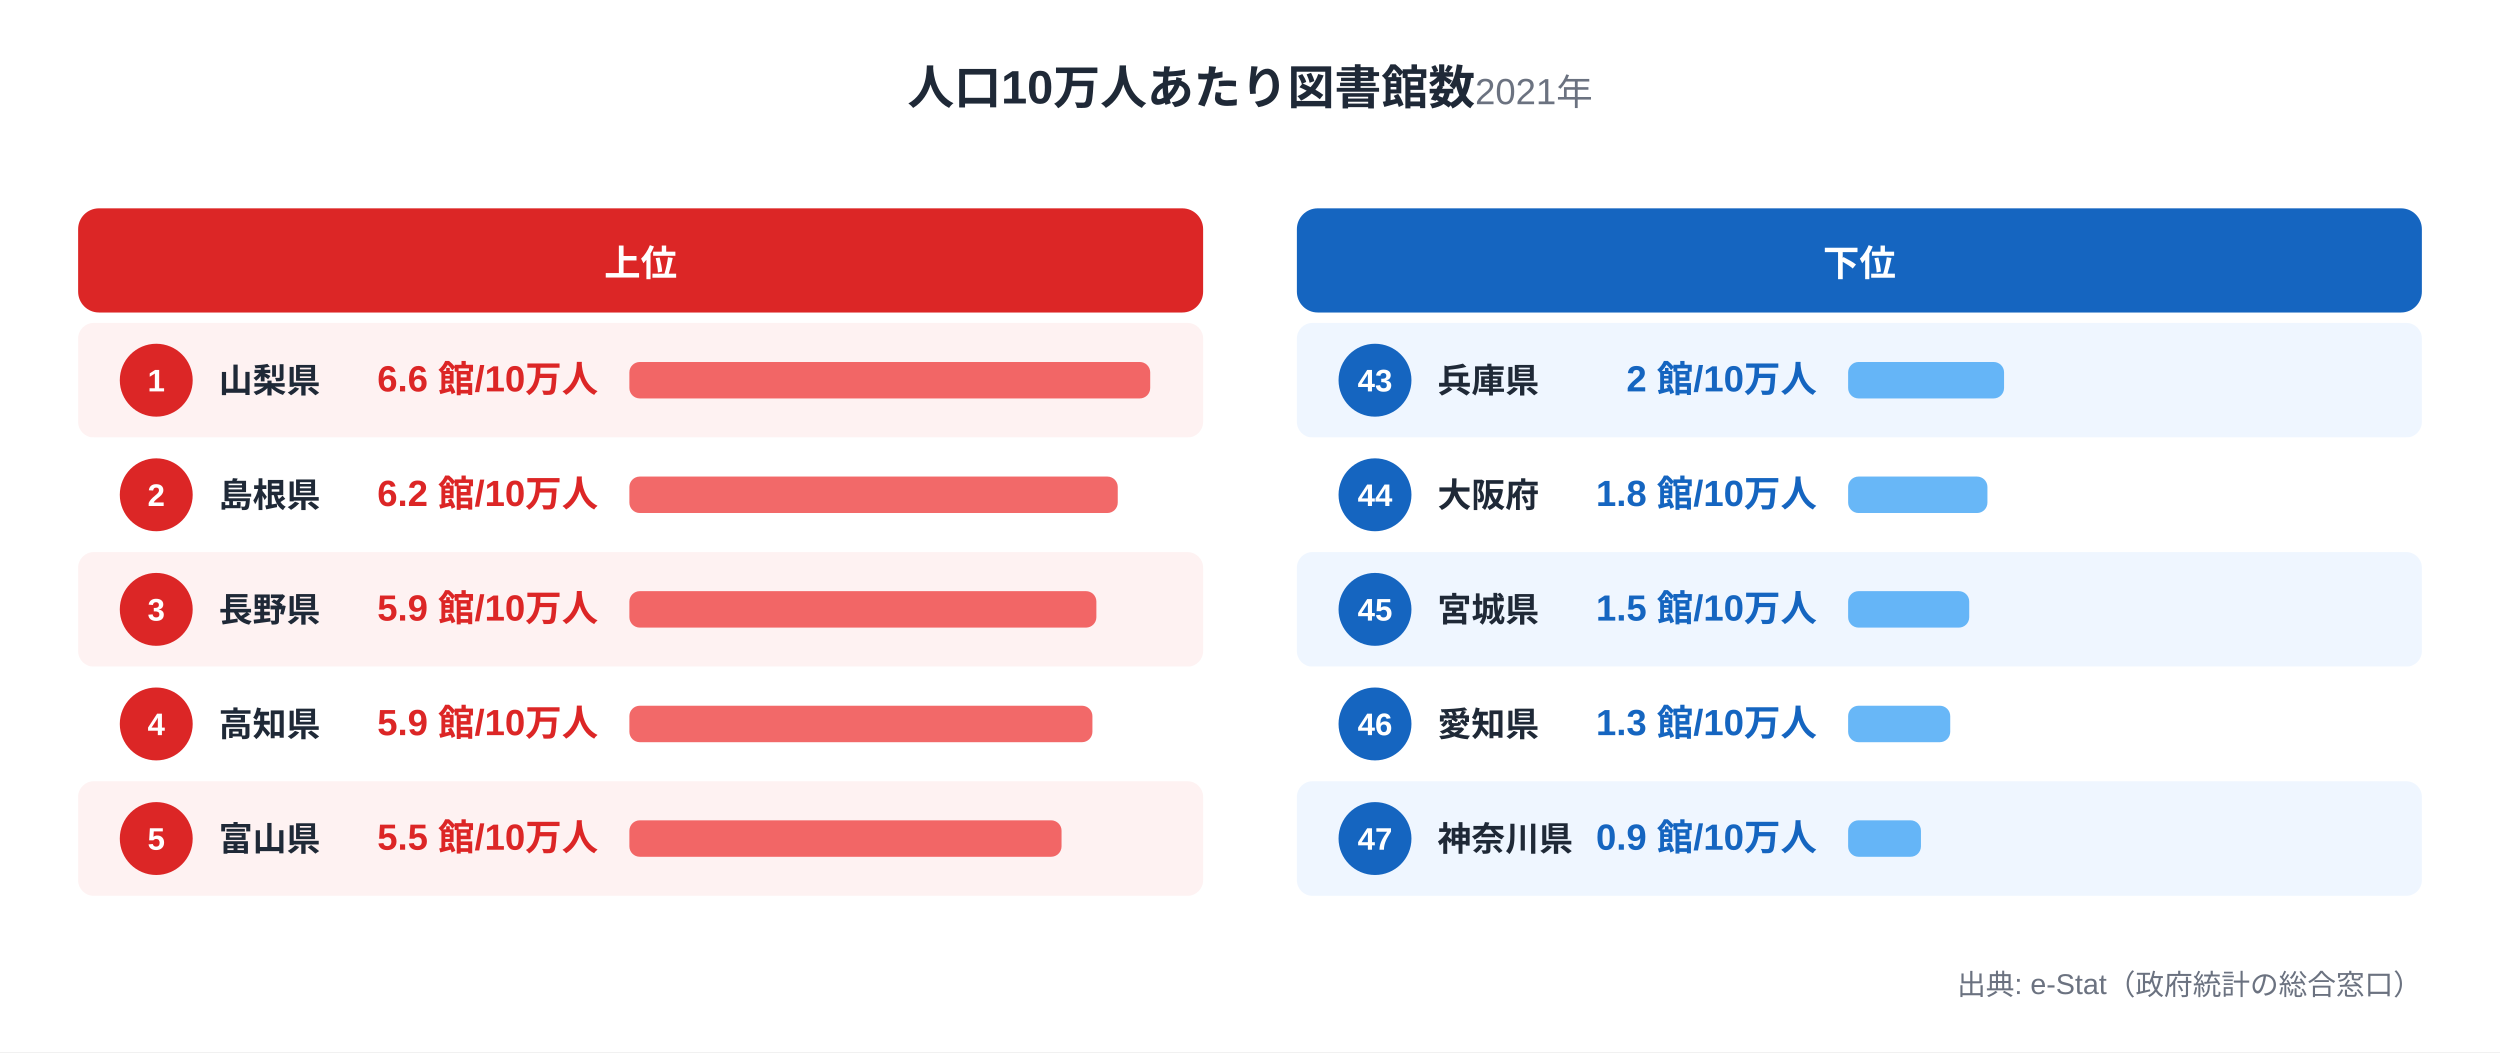
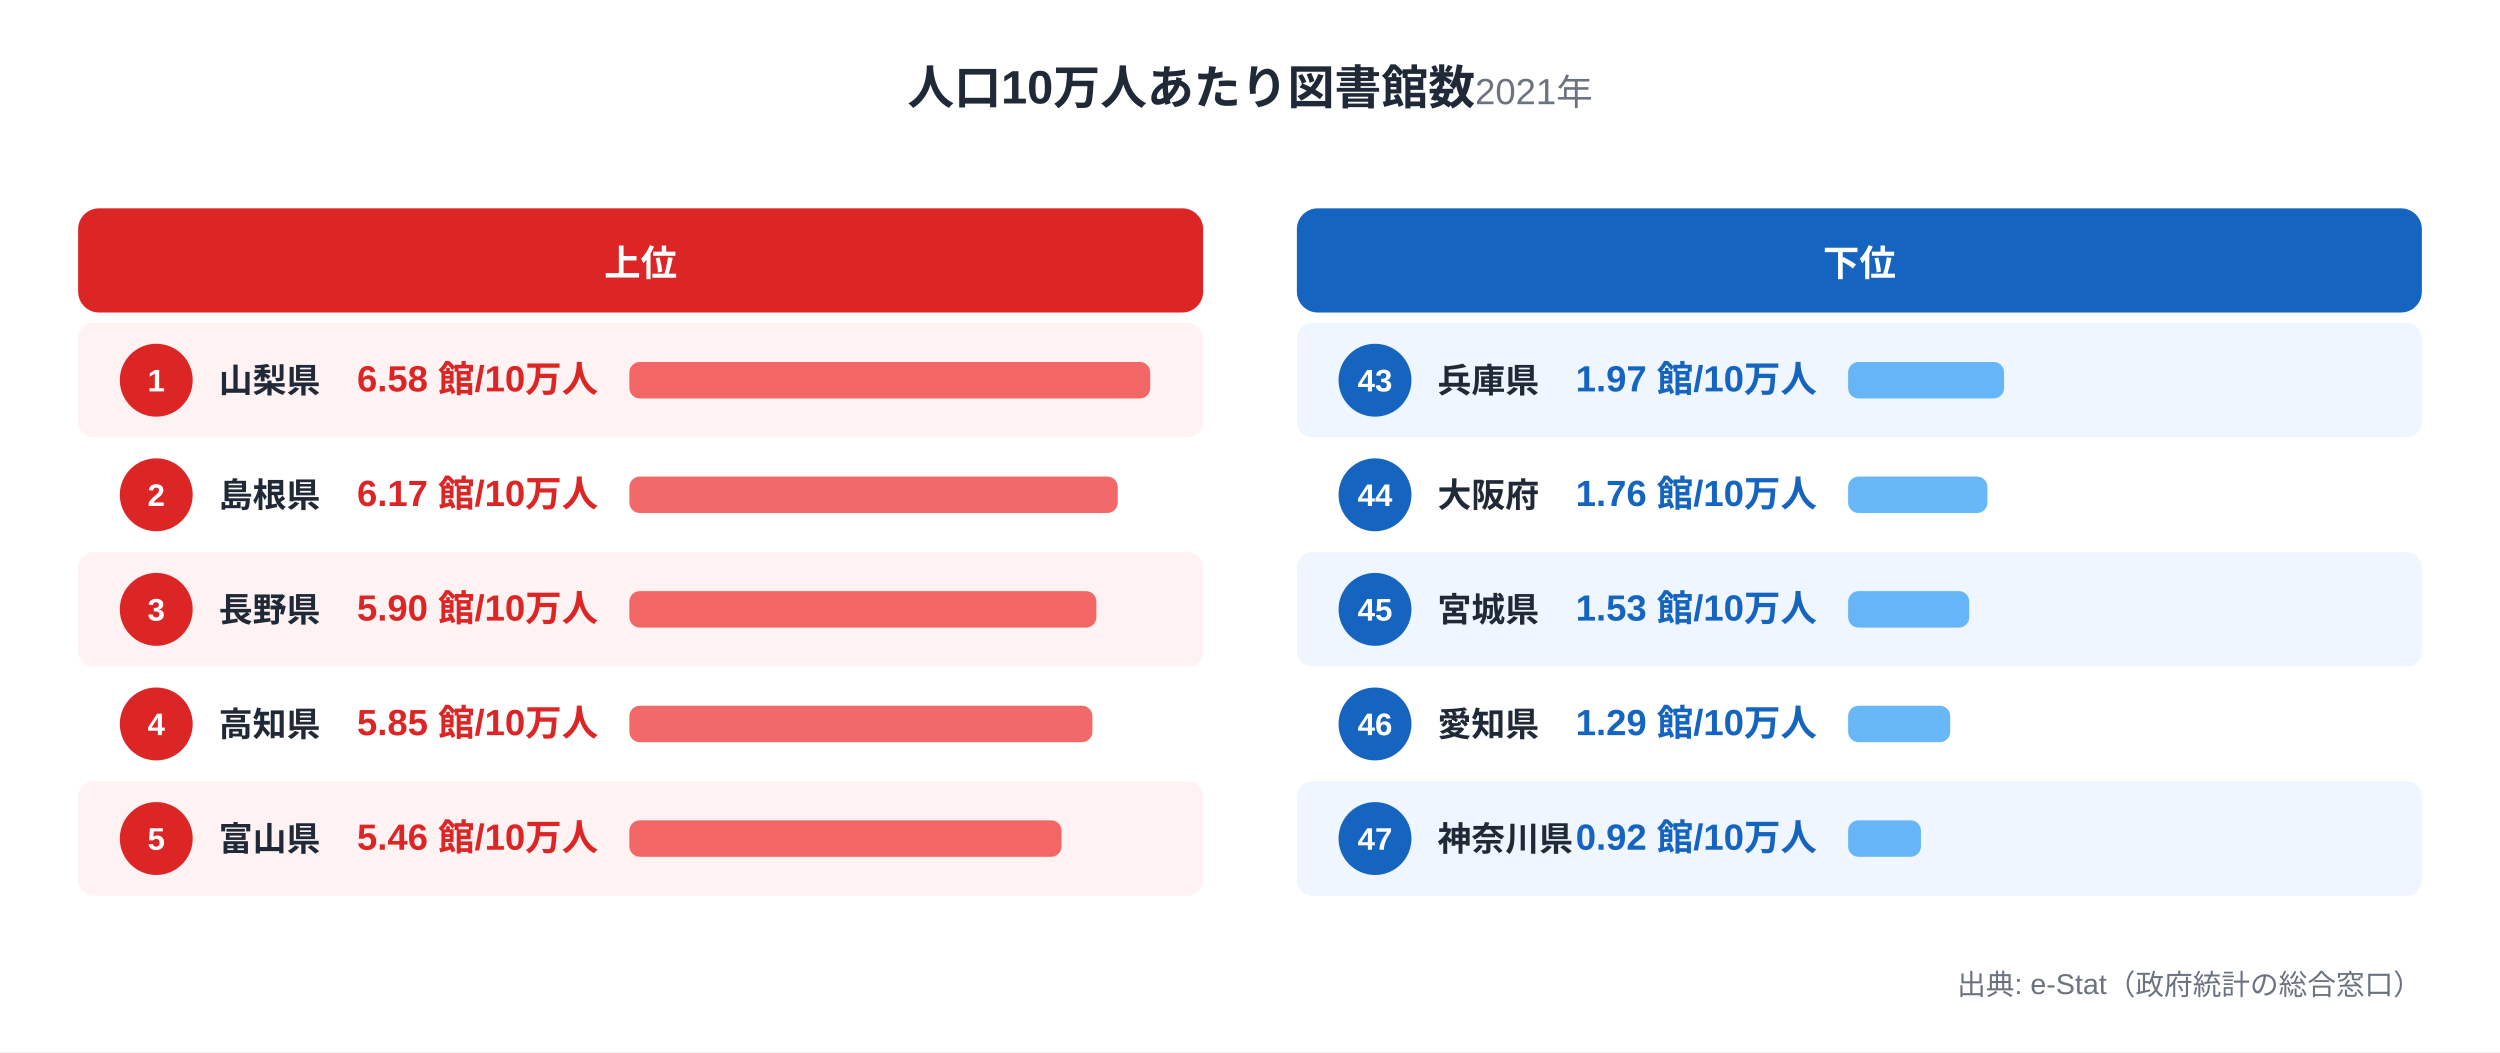
<svg xmlns="http://www.w3.org/2000/svg" width="960" height="404" viewBox="0 0 960 404" font-family="'Helvetica Neue', Arial, 'Hiragino Kaku Gothic ProN', sans-serif" role="img" aria-label="人口10万人あたり図書館数">
  <style>
    .svg-bg{fill:#ffffff}
    .svg-plot{fill:#f9fafb}
    .svg-plot-border{stroke:#d1d5db}
    .svg-title{fill:#1f2937}
    .svg-axis{fill:#374151}
    .svg-tick{fill:#6b7280}
    .svg-grid{stroke:#e5e7eb}
    @media (prefers-color-scheme:dark){
    .svg-bg{fill:#0f172a}
    .svg-plot{fill:#1e293b}
    .svg-plot-border{stroke:#334155}
    .svg-title{fill:#e2e8f0}
    .svg-axis{fill:#cbd5e1}
    .svg-tick{fill:#94a3b8}
    .svg-grid{stroke:#334155}
    }
  </style>
  <rect width="960" height="404" class="svg-bg" />
  <text x="480" y="40" text-anchor="middle" font-size="18" font-weight="bold" class="svg-title">人口10万人あたり図書館数<tspan font-size="14" font-weight="normal" class="svg-tick">　2021年</tspan>
  </text>
  <rect x="30" y="80" width="432" height="40" rx="8" fill="#dc2626" />
  <text x="246" y="106" text-anchor="middle" font-size="14" font-weight="bold" fill="#ffffff">上位</text>
  <rect x="30" y="124" width="432" height="44" rx="6" fill="#fef2f2" />
  <circle cx="60" cy="146" r="14" fill="#dc2626" />
  <text x="60" y="150.3" text-anchor="middle" font-size="12" font-weight="bold" fill="#ffffff">1</text>
  <text x="84" y="150.7" font-size="13" font-weight="bold" fill="#1f2937">山梨県</text>
-   <text x="229.68" y="150.3" text-anchor="end" font-size="14" font-weight="700" fill="#dc2626">6.6 館/10万人</text>
+   <text x="229.68" y="150.3" text-anchor="end" font-size="14" font-weight="700" fill="#dc2626">6.58 館/10万人</text>
  <rect x="241.68" y="139" width="200" height="14" rx="4" fill="#ef4444" opacity="0.8" />
  <rect x="30" y="168" width="432" height="44" rx="6" fill="#ffffff" />
  <circle cx="60" cy="190" r="14" fill="#dc2626" />
  <text x="60" y="194.3" text-anchor="middle" font-size="12" font-weight="bold" fill="#ffffff">2</text>
  <text x="84" y="194.7" font-size="13" font-weight="bold" fill="#1f2937">島根県</text>
-   <text x="229.68" y="194.3" text-anchor="end" font-size="14" font-weight="700" fill="#dc2626">6.2 館/10万人</text>
+   <text x="229.68" y="194.3" text-anchor="end" font-size="14" font-weight="700" fill="#dc2626">6.17 館/10万人</text>
  <rect x="241.68" y="183" width="187.538" height="14" rx="4" fill="#ef4444" opacity="0.8" />
  <rect x="30" y="212" width="432" height="44" rx="6" fill="#fef2f2" />
  <circle cx="60" cy="234" r="14" fill="#dc2626" />
  <text x="60" y="238.3" text-anchor="middle" font-size="12" font-weight="bold" fill="#ffffff">3</text>
  <text x="84" y="238.7" font-size="13" font-weight="bold" fill="#1f2937">長野県</text>
-   <text x="229.68" y="238.3" text-anchor="end" font-size="14" font-weight="700" fill="#dc2626">5.9 館/10万人</text>
+   <text x="229.68" y="238.3" text-anchor="end" font-size="14" font-weight="700" fill="#dc2626">5.90 館/10万人</text>
  <rect x="241.68" y="227" width="179.331" height="14" rx="4" fill="#ef4444" opacity="0.8" />
  <rect x="30" y="256" width="432" height="44" rx="6" fill="#ffffff" />
  <circle cx="60" cy="278" r="14" fill="#dc2626" />
  <text x="60" y="282.3" text-anchor="middle" font-size="12" font-weight="bold" fill="#ffffff">4</text>
  <text x="84" y="282.7" font-size="13" font-weight="bold" fill="#1f2937">高知県</text>
-   <text x="229.68" y="282.3" text-anchor="end" font-size="14" font-weight="700" fill="#dc2626">5.9 館/10万人</text>
+   <text x="229.68" y="282.3" text-anchor="end" font-size="14" font-weight="700" fill="#dc2626">5.85 館/10万人</text>
  <rect x="241.68" y="271" width="177.812" height="14" rx="4" fill="#ef4444" opacity="0.8" />
  <rect x="30" y="300" width="432" height="44" rx="6" fill="#fef2f2" />
  <circle cx="60" cy="322" r="14" fill="#dc2626" />
  <text x="60" y="326.3" text-anchor="middle" font-size="12" font-weight="bold" fill="#ffffff">5</text>
  <text x="84" y="326.7" font-size="13" font-weight="bold" fill="#1f2937">富山県</text>
-   <text x="229.68" y="326.3" text-anchor="end" font-size="14" font-weight="700" fill="#dc2626">5.5 館/10万人</text>
+   <text x="229.68" y="326.3" text-anchor="end" font-size="14" font-weight="700" fill="#dc2626">5.46 館/10万人</text>
  <rect x="241.68" y="315" width="165.957" height="14" rx="4" fill="#ef4444" opacity="0.8" />
  <rect x="498" y="80" width="432" height="40" rx="8" fill="#1565c0" />
  <text x="714" y="106" text-anchor="middle" font-size="14" font-weight="bold" fill="#ffffff">下位</text>
  <rect x="498" y="124" width="432" height="44" rx="6" fill="#eff6ff" />
  <circle cx="528" cy="146" r="14" fill="#1565c0" />
  <text x="528" y="150.3" text-anchor="middle" font-size="12" font-weight="bold" fill="#ffffff">43</text>
  <text x="552" y="150.7" font-size="13" font-weight="bold" fill="#1f2937">兵庫県</text>
-   <text x="697.68" y="150.3" text-anchor="end" font-size="14" font-weight="700" fill="#1565c0">2 館/10万人</text>
+   <text x="697.68" y="150.3" text-anchor="end" font-size="14" font-weight="700" fill="#1565c0">1.97 館/10万人</text>
  <rect x="709.68" y="139" width="59.878" height="14" rx="4" fill="#42a5f5" opacity="0.8" />
  <rect x="498" y="168" width="432" height="44" rx="6" fill="#ffffff" />
  <circle cx="528" cy="190" r="14" fill="#1565c0" />
  <text x="528" y="194.3" text-anchor="middle" font-size="12" font-weight="bold" fill="#ffffff">44</text>
  <text x="552" y="194.7" font-size="13" font-weight="bold" fill="#1f2937">大阪府</text>
-   <text x="697.68" y="194.3" text-anchor="end" font-size="14" font-weight="700" fill="#1565c0">1.8 館/10万人</text>
+   <text x="697.68" y="194.3" text-anchor="end" font-size="14" font-weight="700" fill="#1565c0">1.76 館/10万人</text>
  <rect x="709.68" y="183" width="53.495" height="14" rx="4" fill="#42a5f5" opacity="0.8" />
  <rect x="498" y="212" width="432" height="44" rx="6" fill="#eff6ff" />
  <circle cx="528" cy="234" r="14" fill="#1565c0" />
  <text x="528" y="238.3" text-anchor="middle" font-size="12" font-weight="bold" fill="#ffffff">45</text>
  <text x="552" y="238.7" font-size="13" font-weight="bold" fill="#1f2937">宮城県</text>
-   <text x="697.68" y="238.3" text-anchor="end" font-size="14" font-weight="700" fill="#1565c0">1.5 館/10万人</text>
+   <text x="697.68" y="238.3" text-anchor="end" font-size="14" font-weight="700" fill="#1565c0">1.53 館/10万人</text>
  <rect x="709.68" y="227" width="46.505" height="14" rx="4" fill="#42a5f5" opacity="0.8" />
  <rect x="498" y="256" width="432" height="44" rx="6" fill="#ffffff" />
  <circle cx="528" cy="278" r="14" fill="#1565c0" />
  <text x="528" y="282.3" text-anchor="middle" font-size="12" font-weight="bold" fill="#ffffff">46</text>
  <text x="552" y="282.7" font-size="13" font-weight="bold" fill="#1f2937">愛知県</text>
-   <text x="697.68" y="282.3" text-anchor="end" font-size="14" font-weight="700" fill="#1565c0">1.3 館/10万人</text>
+   <text x="697.68" y="282.3" text-anchor="end" font-size="14" font-weight="700" fill="#1565c0">1.29 館/10万人</text>
  <rect x="709.68" y="271" width="39.21" height="14" rx="4" fill="#42a5f5" opacity="0.8" />
  <rect x="498" y="300" width="432" height="44" rx="6" fill="#eff6ff" />
  <circle cx="528" cy="322" r="14" fill="#1565c0" />
  <text x="528" y="326.3" text-anchor="middle" font-size="12" font-weight="bold" fill="#ffffff">47</text>
  <text x="552" y="326.7" font-size="13" font-weight="bold" fill="#1f2937">神奈川県</text>
-   <text x="697.68" y="326.3" text-anchor="end" font-size="14" font-weight="700" fill="#1565c0">0.9 館/10万人</text>
+   <text x="697.68" y="326.3" text-anchor="end" font-size="14" font-weight="700" fill="#1565c0">0.92 館/10万人</text>
  <rect x="709.68" y="315" width="27.964" height="14" rx="4" fill="#42a5f5" opacity="0.8" />
  <text x="930" y="382" text-anchor="end" font-size="11" class="svg-tick">出典: e-Stat（政府統計の総合窓口）</text>
</svg>
